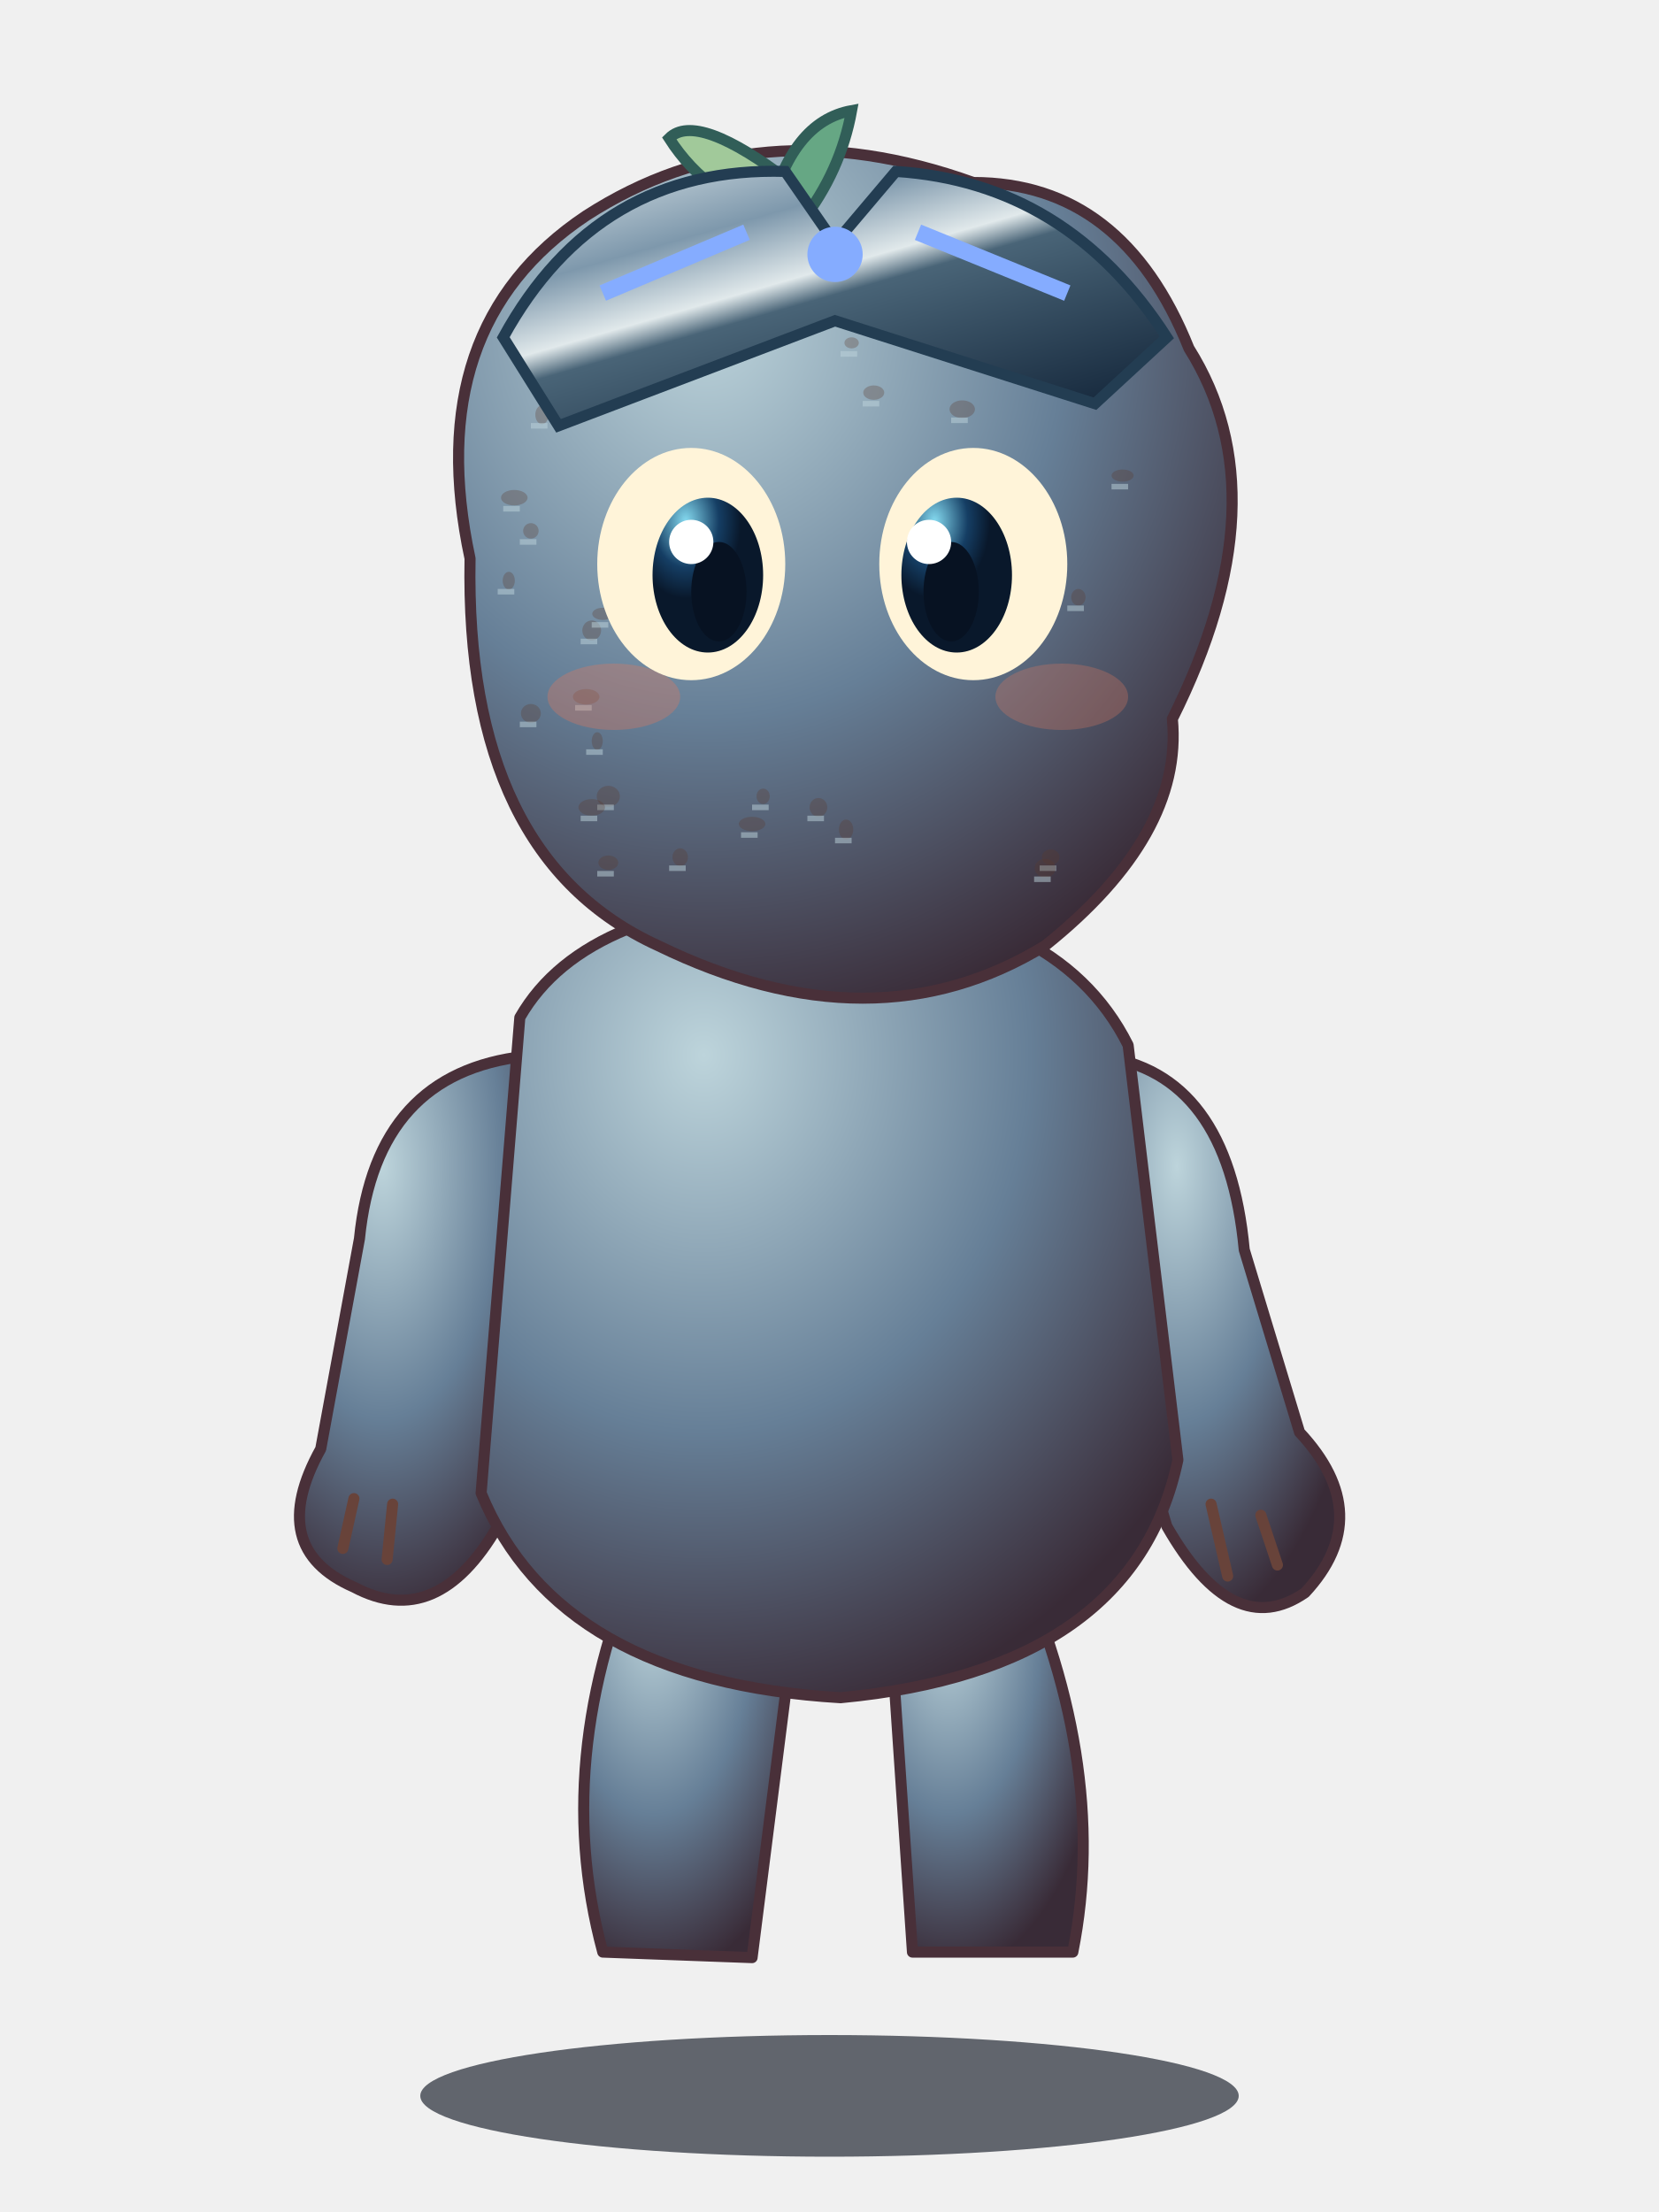
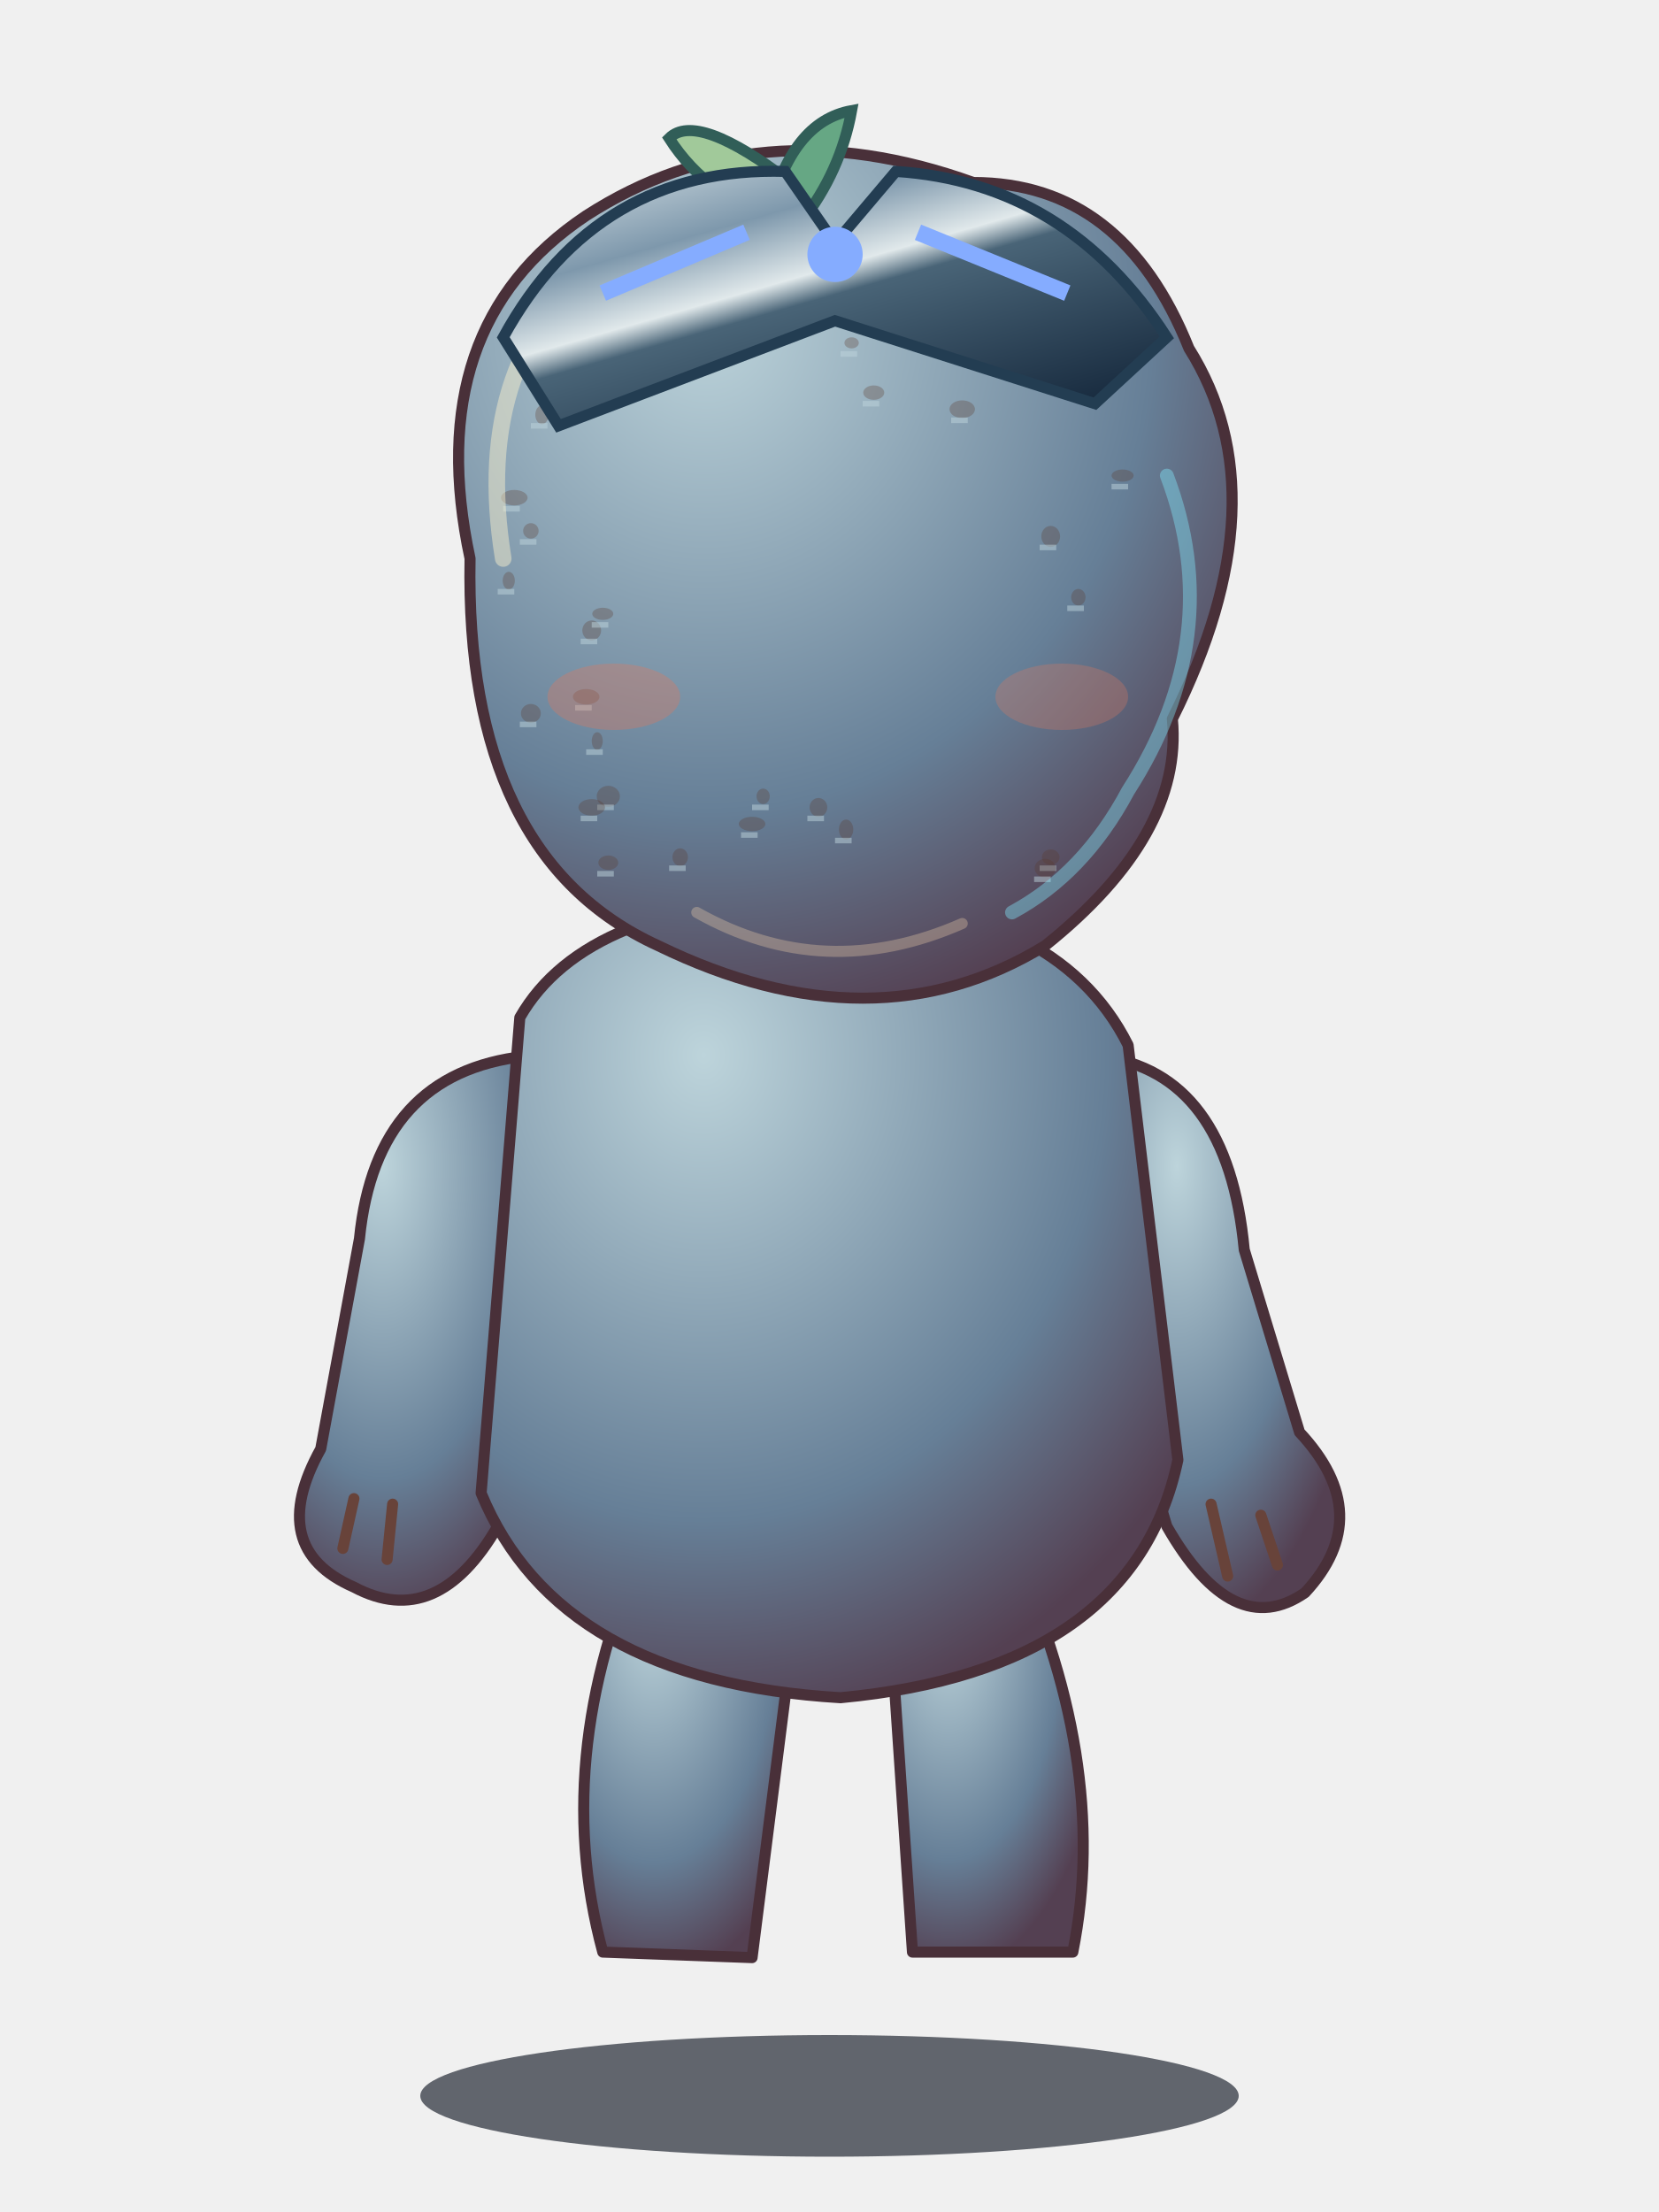
<svg xmlns="http://www.w3.org/2000/svg" viewBox="0 0 300 400">
  <defs>
    <radialGradient id="skin" cx=".32" cy=".2" r=".85">
      <stop stop-color="#bdd4db" />
-       <stop offset=".55" stop-color="#667f97" />
-       <stop offset="1" stop-color="#392b37" />
+       <stop offset=".68" stop-color="#667f97" />
+       <stop offset="1" stop-color="#544052" />
    </radialGradient>
    <linearGradient id="cloth" x2=".8" y2="1">
      <stop stop-color="#3d5b75" />
      <stop offset=".5" stop-color="#253648" />
      <stop offset="1" stop-color="#101b2d" />
    </linearGradient>
    <linearGradient id="metal" x2=".75" y2="1">
      <stop stop-color="#dce6e9" />
      <stop offset=".3" stop-color="#7e98ac" />
      <stop offset=".48" stop-color="#e1e9eb" />
      <stop offset=".55" stop-color="#496477" />
      <stop offset="1" stop-color="#192c40" />
    </linearGradient>
    <linearGradient id="trim" x2="1" y2="1">
      <stop stop-color="#edfcff" />
      <stop offset=".4" stop-color="#85acff" />
      <stop offset="1" stop-color="#287c9f" />
    </linearGradient>
    <linearGradient id="leather" x2=".8" y2="1">
      <stop stop-color="#c59269" />
      <stop offset=".5" stop-color="#855339" />
      <stop offset="1" stop-color="#392722" />
    </linearGradient>
    <linearGradient id="hair" x2=".3" y2="1">
      <stop stop-color="#8f5a36" />
      <stop offset=".6" stop-color="#492b25" />
      <stop offset="1" stop-color="#241b22" />
    </linearGradient>
    <radialGradient id="lens" cx=".3" cy=".15">
      <stop stop-color="#84d9ef" />
      <stop offset=".6" stop-color="#153e64" />
      <stop offset="1" stop-color="#09182b" />
    </radialGradient>
  </defs>
  <ellipse cx="150" cy="379" rx="74" ry="11" fill="#020916" opacity=".6" />
  <g stroke="#493039" stroke-width="2" stroke-linejoin="round">
    <path d="M118 276Q99 316 109 353L136 354L145 283Z" fill="url(#skin)" />
    <path d="M160 279L165 353L194 353Q201 318 182 278Z" fill="url(#skin)" />
    <path d="M95 191Q68 194 65 224L58 262Q48 280 64 287Q79 295 90 276L101 235Z" fill="url(#skin)" />
    <path d="M199 191Q222 194 225 226L235 259Q249 274 236 288Q223 297 211 276L199 236Z" fill="url(#skin)" />
    <path d="M94 184Q106 163 148 162Q191 163 204 189L213 264Q205 302 152 307Q101 304 87 270Z" fill="url(#skin)" />
    <path d="M85 101Q76 59 106 39Q137 19 176 33Q203 33 215 63Q232 90 212 130Q214 151 189 171Q158 190 119 171Q84 155 85 101Z" fill="url(#skin)" />
  </g>
  <ellipse cx="153" cy="150" rx="1.3" ry="1.8" fill="#59392d" opacity=".3" />
  <path d="M151 152l3 0" stroke="#bdd4db" opacity=".5" />
  <ellipse cx="195" cy="108" rx="1.3" ry="1.5" fill="#59392d" opacity=".3" />
  <path d="M193 110l3 0" stroke="#bdd4db" opacity=".5" />
  <ellipse cx="93" cy="90" rx="2.4" ry="1.4" fill="#59392d" opacity=".3" />
  <path d="M91 92l3 0" stroke="#bdd4db" opacity=".5" />
  <ellipse cx="110" cy="144" rx="2.1" ry="1.9" fill="#59392d" opacity=".3" />
  <path d="M108 146l3 0" stroke="#bdd4db" opacity=".5" />
  <ellipse cx="180" cy="48" rx="1.7" ry="2.0" fill="#59392d" opacity=".3" />
  <path d="M178 50l3 0" stroke="#bdd4db" opacity=".5" />
  <ellipse cx="190" cy="155" rx="1.6" ry="1.4" fill="#59392d" opacity=".3" />
  <path d="M188 157l3 0" stroke="#bdd4db" opacity=".5" />
  <ellipse cx="106" cy="126" rx="2.4" ry="1.4" fill="#59392d" opacity=".3" />
  <path d="M104 128l3 0" stroke="#bdd4db" opacity=".5" />
  <ellipse cx="107" cy="146" rx="2.4" ry="1.5" fill="#59392d" opacity=".3" />
  <path d="M105 148l3 0" stroke="#bdd4db" opacity=".5" />
  <ellipse cx="154" cy="62" rx="1.3" ry="1.0" fill="#59392d" opacity=".3" />
  <path d="M152 64l3 0" stroke="#bdd4db" opacity=".5" />
  <ellipse cx="122" cy="52" rx="2.2" ry="1.2" fill="#59392d" opacity=".3" />
  <path d="M120 54l3 0" stroke="#bdd4db" opacity=".5" />
  <ellipse cx="189" cy="157" rx="1.9" ry="1.7" fill="#59392d" opacity=".3" />
  <path d="M187 159l3 0" stroke="#bdd4db" opacity=".5" />
  <ellipse cx="107" cy="114" rx="1.7" ry="1.8" fill="#59392d" opacity=".3" />
  <path d="M105 116l3 0" stroke="#bdd4db" opacity=".5" />
  <ellipse cx="110" cy="156" rx="1.8" ry="1.3" fill="#59392d" opacity=".3" />
  <path d="M108 158l3 0" stroke="#bdd4db" opacity=".5" />
  <ellipse cx="126" cy="46" rx="2.3" ry="1.2" fill="#59392d" opacity=".3" />
  <path d="M124 48l3 0" stroke="#bdd4db" opacity=".5" />
  <ellipse cx="92" cy="105" rx="1.1" ry="1.6" fill="#59392d" opacity=".3" />
  <path d="M90 107l3 0" stroke="#bdd4db" opacity=".5" />
  <ellipse cx="158" cy="71" rx="1.9" ry="1.3" fill="#59392d" opacity=".3" />
  <path d="M156 73l3 0" stroke="#bdd4db" opacity=".5" />
  <ellipse cx="171" cy="57" rx="1.3" ry="1.2" fill="#59392d" opacity=".3" />
  <path d="M169 59l3 0" stroke="#bdd4db" opacity=".5" />
  <ellipse cx="136" cy="149" rx="2.4" ry="1.3" fill="#59392d" opacity=".3" />
  <path d="M134 151l3 0" stroke="#bdd4db" opacity=".5" />
  <ellipse cx="123" cy="56" rx="1.3" ry="1.9" fill="#59392d" opacity=".3" />
  <path d="M121 58l3 0" stroke="#bdd4db" opacity=".5" />
  <ellipse cx="96" cy="129" rx="1.8" ry="1.7" fill="#59392d" opacity=".3" />
  <path d="M94 131l3 0" stroke="#bdd4db" opacity=".5" />
  <ellipse cx="167" cy="44" rx="2.3" ry="1.5" fill="#59392d" opacity=".3" />
  <path d="M165 46l3 0" stroke="#bdd4db" opacity=".5" />
  <ellipse cx="123" cy="155" rx="1.4" ry="1.6" fill="#59392d" opacity=".3" />
  <path d="M121 157l3 0" stroke="#bdd4db" opacity=".5" />
  <ellipse cx="148" cy="146" rx="1.6" ry="1.7" fill="#59392d" opacity=".3" />
  <path d="M146 148l3 0" stroke="#bdd4db" opacity=".5" />
  <ellipse cx="128" cy="49" rx="2.3" ry="1.7" fill="#59392d" opacity=".3" />
  <path d="M126 51l3 0" stroke="#bdd4db" opacity=".5" />
  <ellipse cx="96" cy="96" rx="1.4" ry="1.4" fill="#59392d" opacity=".3" />
  <path d="M94 98l3 0" stroke="#bdd4db" opacity=".5" />
  <ellipse cx="203" cy="86" rx="2.0" ry="1.1" fill="#59392d" opacity=".3" />
  <path d="M201 88l3 0" stroke="#bdd4db" opacity=".5" />
  <ellipse cx="98" cy="75" rx="1.2" ry="1.7" fill="#59392d" opacity=".3" />
  <path d="M96 77l3 0" stroke="#bdd4db" opacity=".5" />
  <ellipse cx="138" cy="144" rx="1.2" ry="1.4" fill="#59392d" opacity=".3" />
  <path d="M136 146l3 0" stroke="#bdd4db" opacity=".5" />
  <ellipse cx="190" cy="97" rx="1.7" ry="1.9" fill="#59392d" opacity=".3" />
  <path d="M188 99l3 0" stroke="#bdd4db" opacity=".5" />
  <ellipse cx="109" cy="111" rx="1.9" ry="1.1" fill="#59392d" opacity=".3" />
  <path d="M107 113l3 0" stroke="#bdd4db" opacity=".5" />
  <ellipse cx="108" cy="134" rx="1.0" ry="1.6" fill="#59392d" opacity=".3" />
  <path d="M106 136l3 0" stroke="#bdd4db" opacity=".5" />
  <ellipse cx="174" cy="74" rx="2.3" ry="1.6" fill="#59392d" opacity=".3" />
  <path d="M172 76l3 0" stroke="#bdd4db" opacity=".5" />
  <ellipse cx="109" cy="60" rx="1.2" ry="1.4" fill="#59392d" opacity=".3" />
  <path d="M107 62l3 0" stroke="#bdd4db" opacity=".5" />
  <ellipse cx="115" cy="46" rx="2.0" ry="1.8" fill="#59392d" opacity=".3" />
  <path d="M113 48l3 0" stroke="#bdd4db" opacity=".5" />
  <path d="M100 70Q99 52 121 45" stroke="#fff6d9" opacity=".38" stroke-width="7" stroke-linecap="round" fill="none" />
+   <path d="M91 101Q85 64 110 46" fill="none" stroke="#fff4ce" stroke-width="3" stroke-linecap="round" opacity=".45" />
+   <path d="M211 86Q222 115 204 143Q196 158 183 165" fill="none" stroke="#82ecff" stroke-width="2.5" stroke-linecap="round" opacity=".4" />
+   <path d="M126 165Q149 178 174 167" fill="none" stroke="#ffdfb1" stroke-width="2" stroke-linecap="round" opacity=".3" />
  <ellipse cx="111" cy="126" rx="12" ry="6" fill="#dc785e" opacity=".35" />
  <ellipse cx="192" cy="126" rx="12" ry="6" fill="#dc785e" opacity=".3" />
-   <g>
-     <ellipse cx="125" cy="102" rx="17" ry="21" fill="#fff4d9" />
-     <ellipse cx="176" cy="102" rx="17" ry="21" fill="#fff4d9" />
-     <ellipse cx="128" cy="104" rx="10" ry="14" fill="url(#lens)" />
-     <ellipse cx="173" cy="104" rx="10" ry="14" fill="url(#lens)" />
-     <ellipse cx="130" cy="107" rx="5" ry="9" fill="#071222" />
-     <ellipse cx="172" cy="107" rx="5" ry="9" fill="#071222" />
-     <circle cx="125" cy="98" r="4" fill="white" />
-     <circle cx="168" cy="98" r="4" fill="white" />
-   </g>
  <path d="M64 271l-2 9m9-8-1 10m158-8 3 9m-12-11 3 13" stroke="#68433a" stroke-width="2" stroke-linecap="round" />
  <path d="M139 39Q143 22 154 20Q152 31 145 40" fill="#66a784" stroke="#315e58" stroke-width="2" />
  <path d="M143 33Q126 20 121 25Q128 36 142 40" fill="#a1c99a" stroke="#315e58" stroke-width="2" />
  <path d="M91 61Q108 30 142 31L151 44L162 31Q193 33 211 61L198 73L151 58L101 77Z" fill="url(#metal)" stroke="#233d52" stroke-width="2" />
  <path d="M109 53L135 42m31 0 27 11" stroke="#85acff" stroke-width="3" />
  <circle cx="151" cy="46" r="5" fill="#85acff" />
</svg>
